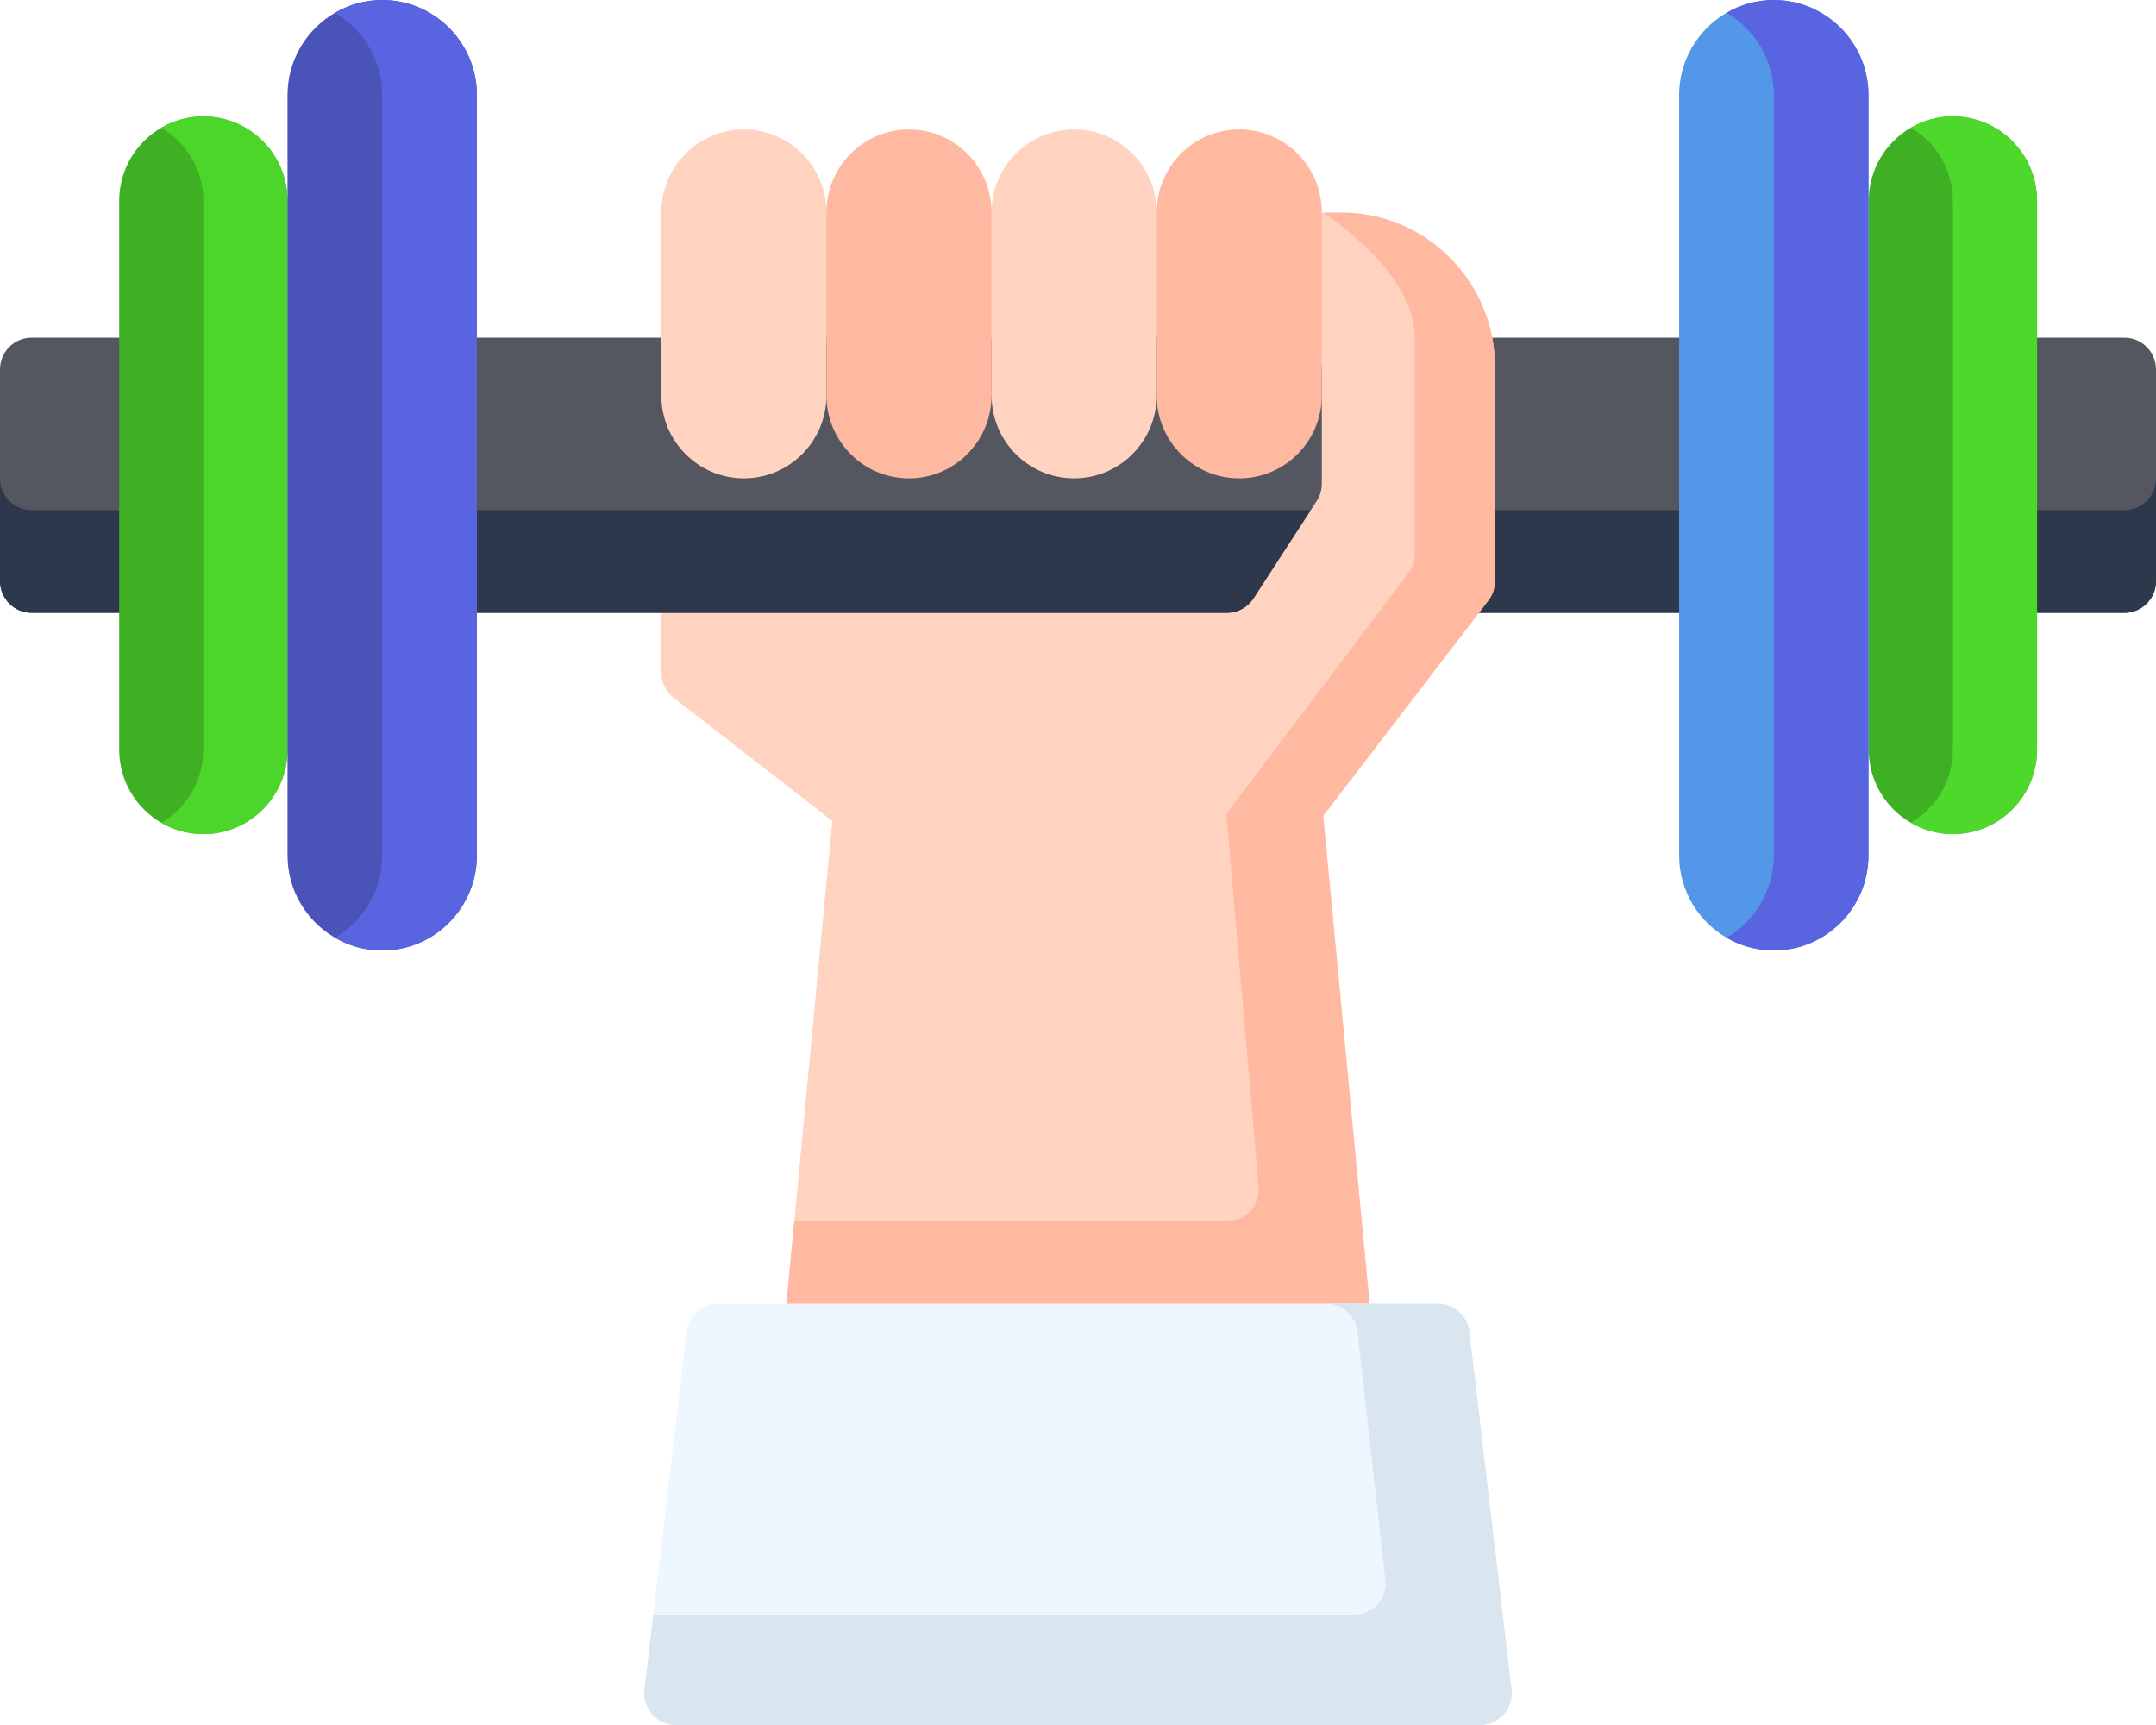
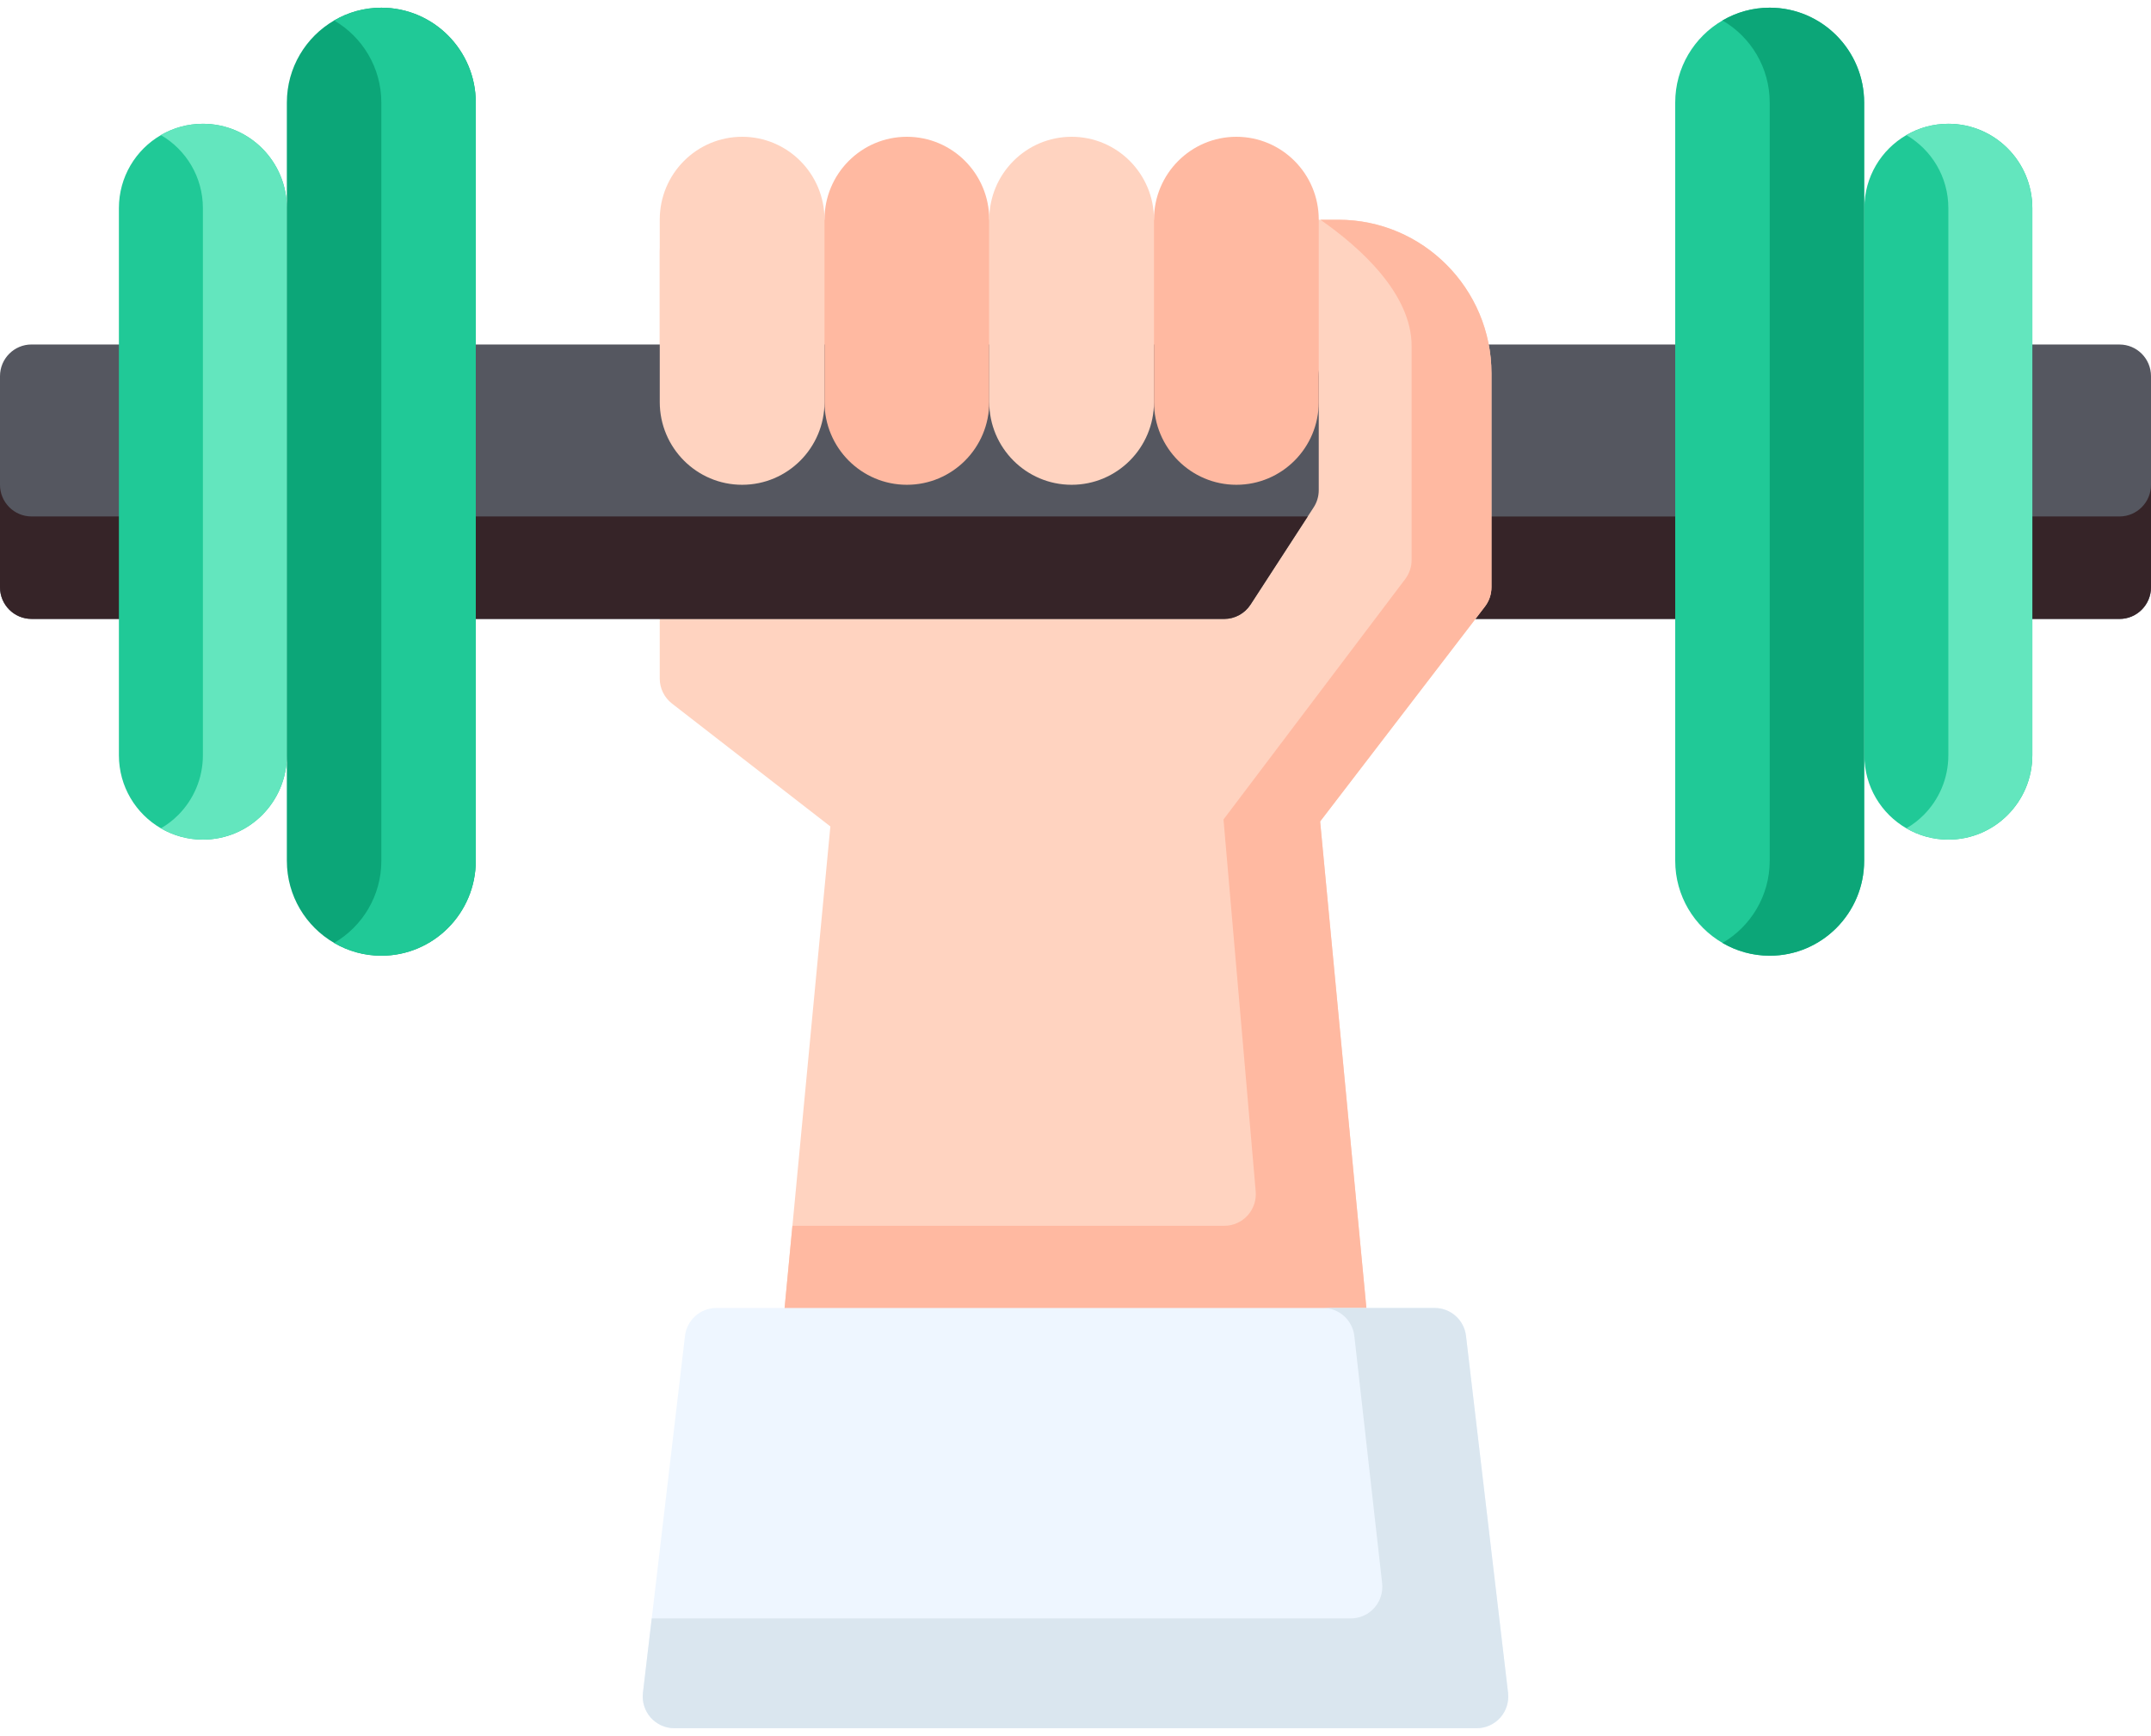
- <svg xmlns="http://www.w3.org/2000/svg" width="140" height="112" viewBox="0 0 140 112" fill="none">
-   <path d="M113.135 23.988V37.73C113.135 38.867 112.216 39.791 111.084 39.791H95.022C93.89 39.791 92.972 38.867 92.972 37.73V23.988C92.972 22.847 93.89 21.927 95.022 21.927H111.084C112.216 21.927 113.135 22.847 113.135 23.988Z" fill="#555760" />
-   <path d="M9.79 21.925H2.051C0.918 21.925 0 22.848 0 23.986V37.728C0 38.867 0.918 39.789 2.051 39.789H9.79C10.922 39.789 11.84 38.867 11.84 37.728V23.986C11.84 22.848 10.922 21.925 9.79 21.925Z" fill="#555760" />
-   <path d="M140 23.988V37.729C140 38.867 139.081 39.791 137.949 39.791H130.211C129.079 39.791 128.16 38.867 128.16 37.729V23.988C128.16 22.847 129.079 21.927 130.211 21.927H137.949C139.081 21.927 140 22.847 140 23.988Z" fill="#555760" />
-   <path d="M140 31.059V37.729C140 38.867 139.081 39.791 137.949 39.791H130.211C129.079 39.791 128.16 38.867 128.16 37.729V31.059C128.16 32.197 129.079 33.12 130.211 33.12H137.949C139.081 33.12 140 32.197 140 31.059Z" fill="#2E384D" />
-   <path d="M11.84 31.058V37.728C11.84 38.866 10.921 39.789 9.789 39.789H2.051C0.919 39.789 0 38.866 0 37.728V31.058C0 32.196 0.919 33.119 2.051 33.119H9.789C10.921 33.119 11.84 32.196 11.84 31.058Z" fill="#2E384D" />
-   <path d="M113.135 33.121V37.73C113.135 38.868 112.216 39.791 111.084 39.791H95.022C93.89 39.791 92.972 38.868 92.972 37.73V33.121H113.135Z" fill="#2E384D" />
-   <path d="M18.671 13.05V48.665C18.671 50.182 18.058 51.554 17.069 52.549C16.081 53.544 14.714 54.157 13.205 54.157C12.21 54.157 11.277 53.89 10.473 53.42C8.838 52.474 7.739 50.699 7.739 48.665V13.05C7.739 11.016 8.838 9.241 10.473 8.295C11.277 7.825 12.21 7.559 13.205 7.559C16.224 7.559 18.671 10.016 18.671 13.05Z" fill="#3FB023" />
-   <path d="M18.671 13.05V48.665C18.671 50.182 18.058 51.554 17.069 52.548C16.081 53.543 14.714 54.156 13.205 54.156C12.21 54.156 11.277 53.89 10.473 53.42C10.889 53.181 11.269 52.886 11.605 52.548C12.592 51.554 13.205 50.182 13.205 48.665V13.05C13.205 11.016 12.106 9.243 10.473 8.295C11.277 7.825 12.21 7.558 13.205 7.558C16.224 7.558 18.671 10.015 18.671 13.05Z" fill="#4CD62B" />
-   <path d="M132.276 13.049V48.664C132.276 50.181 131.663 51.553 130.673 52.548C129.686 53.543 128.319 54.156 126.81 54.156C125.814 54.156 124.882 53.889 124.078 53.419C122.443 52.474 121.344 50.698 121.344 48.664V13.049C121.344 11.015 122.443 9.24 124.078 8.294C124.882 7.824 125.814 7.558 126.81 7.558C129.829 7.558 132.276 10.015 132.276 13.049Z" fill="#3FB023" />
-   <path d="M132.276 13.049V48.664C132.276 50.181 131.663 51.553 130.673 52.548C129.686 53.543 128.319 54.156 126.81 54.156C125.814 54.156 124.882 53.889 124.078 53.419C124.494 53.18 124.874 52.886 125.21 52.548C126.197 51.553 126.81 50.181 126.81 48.664V13.049C126.81 11.015 125.711 9.243 124.078 8.294C124.882 7.824 125.814 7.558 126.81 7.558C129.829 7.558 132.276 10.015 132.276 13.049Z" fill="#4DD82B" />
-   <path d="M97.073 23.806V37.73C97.073 38.183 96.922 38.625 96.646 38.986L85.922 52.974L89.11 86.512C89.165 87.089 88.974 87.664 88.585 88.095C88.197 88.524 87.647 88.769 87.068 88.769H52.932C52.352 88.769 51.803 88.524 51.414 88.095C51.026 87.664 50.835 87.089 50.889 86.512L51.472 80.394L51.576 79.295L54.045 53.299L43.739 45.301C43.236 44.911 42.94 44.309 42.94 43.671V15.867C42.94 14.729 43.859 13.805 44.991 13.805H87.117C92.605 13.805 97.073 18.291 97.073 23.806Z" fill="#FFD3C0" />
-   <path d="M97.073 23.806V37.73C97.073 38.183 96.922 38.625 96.646 38.986L85.922 52.974L89.11 86.512C89.165 87.089 88.974 87.664 88.585 88.095C88.197 88.524 87.647 88.769 87.068 88.769H52.932C52.352 88.769 51.802 88.524 51.414 88.095C51.026 87.664 50.834 87.089 50.889 86.512L51.471 80.394L51.575 79.295H79.685C80.264 79.295 80.814 79.05 81.202 78.622C81.591 78.19 81.782 77.616 81.727 77.039L79.633 52.845L91.451 37.207C91.727 36.847 91.877 36.405 91.877 35.949V22.028C91.877 18.623 88.536 15.611 85.941 13.805H87.117C92.605 13.805 97.073 18.291 97.073 23.806Z" fill="#FFB9A1" />
-   <path d="M85.832 23.988V31.408C85.832 31.807 85.717 32.2 85.498 32.532L85.115 33.121L81.394 38.854C81.016 39.439 80.368 39.791 79.677 39.791H28.916C27.784 39.791 26.865 38.867 26.865 37.73V23.988C26.865 23.436 27.084 22.908 27.474 22.52C27.863 22.133 28.396 21.918 28.94 21.927H83.803C84.927 21.938 85.832 22.858 85.832 23.988Z" fill="#555760" />
-   <path d="M26.865 33.12H85.115L81.394 38.853C81.016 39.439 80.368 39.791 79.677 39.791H28.916C27.784 39.791 26.865 38.867 26.865 37.729V33.12Z" fill="#2E384D" />
-   <path d="M30.967 6.179V55.536C30.967 58.944 28.211 61.714 24.82 61.714C23.702 61.714 22.652 61.412 21.747 60.881C19.909 59.815 18.67 57.82 18.67 55.536V6.179C18.67 3.895 19.909 1.9 21.747 0.833C22.652 0.303 23.702 0.001 24.82 0.001C28.211 0.001 30.967 2.771 30.967 6.179Z" fill="#4953B8" />
-   <path d="M30.967 6.179V55.536C30.967 58.944 28.211 61.714 24.82 61.714C23.702 61.714 22.652 61.412 21.747 60.881C23.581 59.815 24.82 57.817 24.82 55.536V6.179C24.82 3.898 23.581 1.9 21.747 0.833C22.652 0.303 23.702 0.001 24.82 0.001C28.211 0.001 30.967 2.771 30.967 6.179Z" fill="#5965E0" />
-   <path d="M121.33 6.178V55.535C121.33 58.943 118.573 61.714 115.183 61.714C114.064 61.714 113.014 61.411 112.109 60.881C110.272 59.814 109.033 57.819 109.033 55.535V6.178C109.033 3.894 110.272 1.899 112.109 0.833C113.014 0.302 114.064 0 115.183 0C118.573 0 121.33 2.77 121.33 6.178Z" fill="#5297E8" />
-   <path d="M121.33 6.178V55.535C121.33 58.943 118.574 61.714 115.183 61.714C114.065 61.714 113.015 61.411 112.11 60.881C113.945 59.814 115.183 57.816 115.183 55.535V6.178C115.183 3.897 113.945 1.899 112.11 0.833C113.015 0.302 114.065 0 115.183 0C118.574 0 121.33 2.77 121.33 6.178Z" fill="#5965E0" />
-   <path d="M48.303 8.404C45.342 8.404 42.941 10.816 42.941 13.792V25.67C42.941 28.646 45.342 31.058 48.303 31.058C51.264 31.058 53.664 28.646 53.664 25.67V13.792C53.664 10.816 51.264 8.404 48.303 8.404Z" fill="#FFD3C0" />
-   <path d="M59.025 8.404C56.064 8.404 53.664 10.816 53.664 13.792V25.67C53.664 28.646 56.064 31.058 59.025 31.058C61.986 31.058 64.386 28.646 64.386 25.67V13.792C64.386 10.816 61.986 8.404 59.025 8.404Z" fill="#FFB9A1" />
-   <path d="M69.748 8.404C66.787 8.404 64.386 10.816 64.386 13.792V25.67C64.386 28.646 66.787 31.058 69.748 31.058C72.709 31.058 75.109 28.646 75.109 25.67V13.792C75.109 10.816 72.709 8.404 69.748 8.404Z" fill="#FFD3C0" />
-   <path d="M80.471 8.404C77.51 8.404 75.109 10.816 75.109 13.792V25.67C75.109 28.646 77.51 31.058 80.471 31.058C83.432 31.058 85.832 28.646 85.832 25.67V13.792C85.832 10.816 83.431 8.404 80.471 8.404Z" fill="#FFB9A1" />
-   <path d="M97.65 111.307C97.259 111.747 96.701 112 96.116 112H43.884C43.299 112 42.741 111.747 42.35 111.307C41.962 110.868 41.779 110.282 41.847 109.697L42.419 104.854L44.584 86.465C44.705 85.429 45.58 84.646 46.621 84.646H93.379C94.421 84.646 95.296 85.429 95.416 86.465L98.153 109.697C98.222 110.282 98.038 110.868 97.65 111.307Z" fill="#EEF6FF" />
-   <path d="M97.65 111.307C97.259 111.747 96.701 112 96.116 112H43.884C43.299 112 42.741 111.747 42.35 111.307C41.962 110.868 41.779 110.282 41.847 109.697L42.419 104.854H87.921C88.507 104.854 89.064 104.602 89.453 104.162C89.844 103.722 90.024 103.137 89.956 102.551L88.148 86.465C88.025 85.429 87.15 84.646 86.111 84.646H93.379C94.421 84.646 95.296 85.429 95.416 86.465L98.153 109.697C98.222 110.282 98.038 110.868 97.65 111.307Z" fill="#DAE6EF" />
+ <svg xmlns="http://www.w3.org/2000/svg" width="140" height="113" viewBox="0 0 140 113" fill="none">
+   <path d="M113.135 24.488V38.23C113.135 39.367 112.216 40.291 111.084 40.291H95.022C93.89 40.291 92.972 39.367 92.972 38.23V24.488C92.972 23.347 93.89 22.427 95.022 22.427H111.084C112.216 22.427 113.135 23.347 113.135 24.488Z" fill="#555760" />
+   <path d="M9.79 22.425H2.051C0.918 22.425 0 23.348 0 24.486V38.228C0 39.367 0.918 40.289 2.051 40.289H9.79C10.922 40.289 11.84 39.367 11.84 38.228V24.486C11.84 23.348 10.922 22.425 9.79 22.425Z" fill="#555760" />
+   <path d="M140 24.488V38.229C140 39.367 139.081 40.291 137.949 40.291H130.211C129.079 40.291 128.16 39.367 128.16 38.229V24.488C128.16 23.347 129.079 22.427 130.211 22.427H137.949C139.081 22.427 140 23.347 140 24.488Z" fill="#555760" />
+   <path d="M140 31.559V38.229C140 39.367 139.081 40.291 137.949 40.291H130.211C129.079 40.291 128.16 39.367 128.16 38.229V31.559C128.16 32.697 129.079 33.62 130.211 33.62H137.949C139.081 33.62 140 32.697 140 31.559Z" fill="#362428" />
+   <path d="M11.84 31.558V38.228C11.84 39.366 10.921 40.289 9.789 40.289H2.051C0.919 40.289 0 39.366 0 38.228V31.558C0 32.696 0.919 33.619 2.051 33.619H9.789C10.921 33.619 11.84 32.696 11.84 31.558Z" fill="#362428" />
+   <path d="M113.135 33.621V38.23C113.135 39.368 112.216 40.291 111.084 40.291H95.022C93.89 40.291 92.972 39.368 92.972 38.23V33.621H113.135Z" fill="#362428" />
+   <path d="M18.671 13.55V49.165C18.671 50.682 18.058 52.054 17.069 53.049C16.081 54.044 14.714 54.656 13.205 54.656C12.21 54.656 11.277 54.39 10.473 53.92C8.838 52.974 7.739 51.199 7.739 49.165V13.55C7.739 11.516 8.838 9.741 10.473 8.795C11.277 8.325 12.21 8.059 13.205 8.059C16.224 8.059 18.671 10.516 18.671 13.55Z" fill="#20C997" />
+   <path d="M18.671 13.55V49.165C18.671 50.682 18.058 52.054 17.069 53.048C16.081 54.043 14.714 54.656 13.205 54.656C12.21 54.656 11.277 54.39 10.473 53.92C10.889 53.681 11.269 53.386 11.605 53.048C12.592 52.054 13.205 50.682 13.205 49.165V13.55C13.205 11.516 12.106 9.743 10.473 8.795C11.277 8.325 12.21 8.058 13.205 8.058C16.224 8.058 18.671 10.515 18.671 13.55Z" fill="#63E6BE" />
+   <path d="M132.276 13.549V49.164C132.276 50.681 131.663 52.053 130.673 53.048C129.686 54.043 128.319 54.656 126.81 54.656C125.814 54.656 124.882 54.389 124.078 53.919C122.443 52.974 121.344 51.198 121.344 49.164V13.549C121.344 11.515 122.443 9.74 124.078 8.794C124.882 8.324 125.814 8.058 126.81 8.058C129.829 8.058 132.276 10.515 132.276 13.549Z" fill="#20C997" />
+   <path d="M132.276 13.549V49.164C132.276 50.681 131.663 52.053 130.673 53.048C129.686 54.043 128.319 54.656 126.81 54.656C125.814 54.656 124.882 54.389 124.078 53.919C124.494 53.68 124.874 53.386 125.21 53.048C126.197 52.053 126.81 50.681 126.81 49.164V13.549C126.81 11.515 125.711 9.743 124.078 8.794C124.882 8.324 125.814 8.058 126.81 8.058C129.829 8.058 132.276 10.515 132.276 13.549Z" fill="#63E6BE" />
+   <path d="M97.073 24.306V38.23C97.073 38.683 96.922 39.125 96.646 39.486L85.922 53.474L89.11 87.012C89.165 87.589 88.974 88.164 88.585 88.595C88.197 89.024 87.647 89.269 87.068 89.269H52.932C52.352 89.269 51.803 89.024 51.414 88.595C51.026 88.164 50.835 87.589 50.889 87.012L51.472 80.894L51.576 79.795L54.045 53.799L43.739 45.801C43.236 45.411 42.94 44.809 42.94 44.171V16.367C42.94 15.229 43.859 14.305 44.991 14.305H87.117C92.605 14.305 97.073 18.791 97.073 24.306Z" fill="#FFD3C0" />
+   <path d="M97.073 24.306V38.23C97.073 38.683 96.922 39.125 96.646 39.486L85.922 53.474L89.11 87.012C89.165 87.589 88.974 88.164 88.585 88.595C88.197 89.024 87.647 89.269 87.068 89.269H52.932C52.352 89.269 51.802 89.024 51.414 88.595C51.026 88.164 50.834 87.589 50.889 87.012L51.471 80.894L51.575 79.795H79.685C80.264 79.795 80.814 79.55 81.202 79.122C81.591 78.69 81.782 78.116 81.727 77.539L79.633 53.345L91.451 37.707C91.727 37.347 91.877 36.905 91.877 36.449V22.528C91.877 19.123 88.536 16.111 85.941 14.305H87.117C92.605 14.305 97.073 18.791 97.073 24.306Z" fill="#FFB9A1" />
+   <path d="M85.832 24.488V31.908C85.832 32.307 85.717 32.7 85.498 33.032L85.115 33.621L81.394 39.354C81.016 39.939 80.368 40.291 79.677 40.291H28.916C27.784 40.291 26.865 39.367 26.865 38.23V24.488C26.865 23.936 27.084 23.408 27.474 23.02C27.863 22.633 28.396 22.418 28.94 22.427H83.803C84.927 22.438 85.832 23.358 85.832 24.488Z" fill="#555760" />
+   <path d="M26.865 33.62H85.115L81.394 39.353C81.016 39.939 80.368 40.291 79.677 40.291H28.916C27.784 40.291 26.865 39.367 26.865 38.229V33.62Z" fill="#362428" />
+   <path d="M30.967 6.679V56.036C30.967 59.444 28.211 62.214 24.82 62.214C23.702 62.214 22.652 61.912 21.747 61.381C19.909 60.315 18.67 58.32 18.67 56.036V6.679C18.67 4.395 19.909 2.4 21.747 1.333C22.652 0.803 23.702 0.501 24.82 0.501C28.211 0.501 30.967 3.271 30.967 6.679Z" fill="#0CA678" />
+   <path d="M30.967 6.679V56.036C30.967 59.444 28.211 62.214 24.82 62.214C23.702 62.214 22.652 61.912 21.747 61.381C23.581 60.315 24.82 58.317 24.82 56.036V6.679C24.82 4.398 23.581 2.4 21.747 1.333C22.652 0.803 23.702 0.501 24.82 0.501C28.211 0.501 30.967 3.271 30.967 6.679Z" fill="#20C997" />
+   <path d="M121.33 6.678V56.035C121.33 59.443 118.573 62.214 115.183 62.214C114.064 62.214 113.014 61.911 112.109 61.381C110.272 60.314 109.033 58.319 109.033 56.035V6.678C109.033 4.394 110.272 2.399 112.109 1.333C113.014 0.802 114.064 0.5 115.183 0.5C118.573 0.5 121.33 3.27 121.33 6.678Z" fill="#20C997" />
+   <path d="M121.33 6.678V56.035C121.33 59.443 118.574 62.214 115.183 62.214C114.065 62.214 113.015 61.911 112.11 61.381C113.945 60.314 115.183 58.316 115.183 56.035V6.678C115.183 4.397 113.945 2.399 112.11 1.333C113.015 0.802 114.065 0.5 115.183 0.5C118.574 0.5 121.33 3.27 121.33 6.678Z" fill="#0CA678" />
+   <path d="M48.303 8.904C45.342 8.904 42.941 11.316 42.941 14.292V26.17C42.941 29.146 45.342 31.558 48.303 31.558C51.264 31.558 53.664 29.146 53.664 26.17V14.292C53.664 11.316 51.264 8.904 48.303 8.904Z" fill="#FFD3C0" />
+   <path d="M59.025 8.904C56.064 8.904 53.664 11.316 53.664 14.292V26.17C53.664 29.146 56.064 31.558 59.025 31.558C61.986 31.558 64.386 29.146 64.386 26.17V14.292C64.386 11.316 61.986 8.904 59.025 8.904Z" fill="#FFB9A1" />
+   <path d="M69.748 8.904C66.787 8.904 64.386 11.316 64.386 14.292V26.17C64.386 29.146 66.787 31.558 69.748 31.558C72.709 31.558 75.109 29.146 75.109 26.17V14.292C75.109 11.316 72.709 8.904 69.748 8.904Z" fill="#FFD3C0" />
+   <path d="M80.471 8.904C77.51 8.904 75.109 11.316 75.109 14.292V26.17C75.109 29.146 77.51 31.558 80.471 31.558C83.432 31.558 85.832 29.146 85.832 26.17V14.292C85.832 11.316 83.431 8.904 80.471 8.904Z" fill="#FFB9A1" />
+   <path d="M97.65 111.807C97.259 112.247 96.701 112.5 96.116 112.5H43.884C43.299 112.5 42.741 112.247 42.35 111.807C41.962 111.368 41.779 110.782 41.847 110.197L42.419 105.354L44.584 86.965C44.705 85.929 45.58 85.146 46.621 85.146H93.379C94.421 85.146 95.296 85.929 95.416 86.965L98.153 110.197C98.222 110.782 98.038 111.368 97.65 111.807Z" fill="#EEF6FF" />
+   <path d="M97.65 111.807C97.259 112.247 96.701 112.5 96.116 112.5H43.884C43.299 112.5 42.741 112.247 42.35 111.807C41.962 111.368 41.779 110.782 41.847 110.197L42.419 105.354H87.921C88.507 105.354 89.064 105.102 89.453 104.662C89.844 104.222 90.024 103.637 89.956 103.051L88.148 86.965C88.025 85.929 87.15 85.146 86.111 85.146H93.379C94.421 85.146 95.296 85.929 95.416 86.965L98.153 110.197C98.222 110.782 98.038 111.368 97.65 111.807Z" fill="#DAE6EF" />
</svg>
